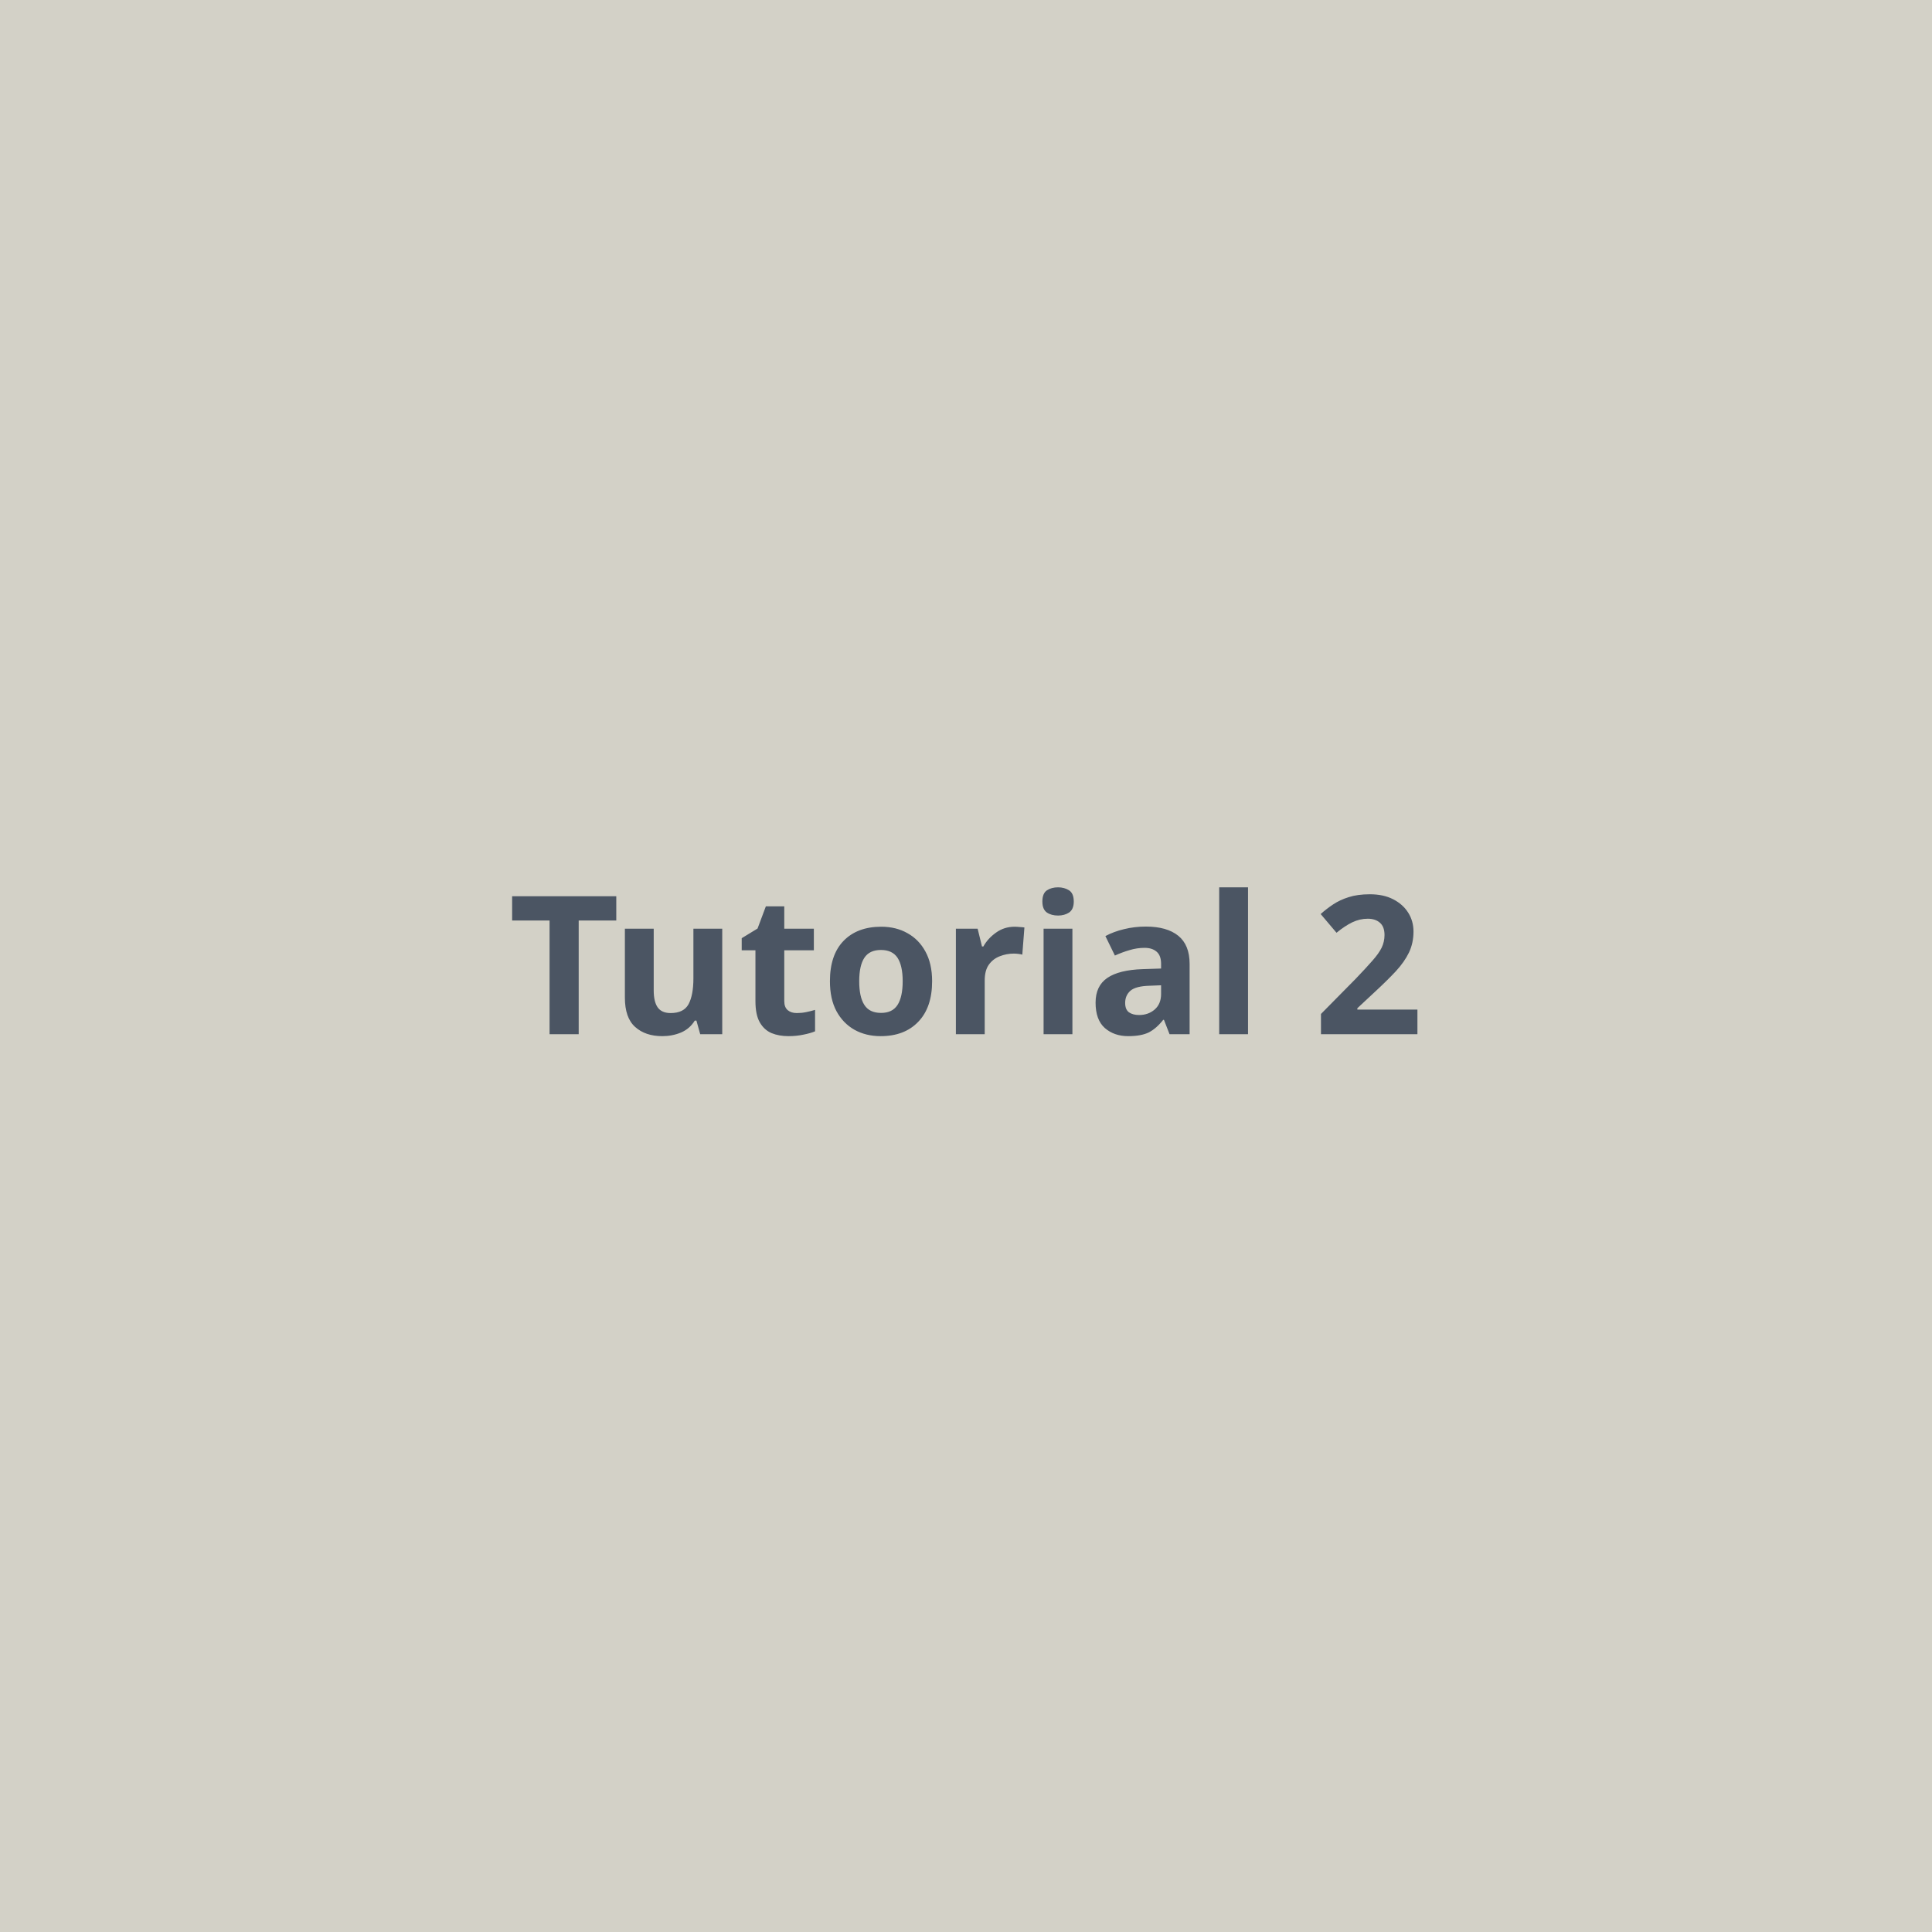
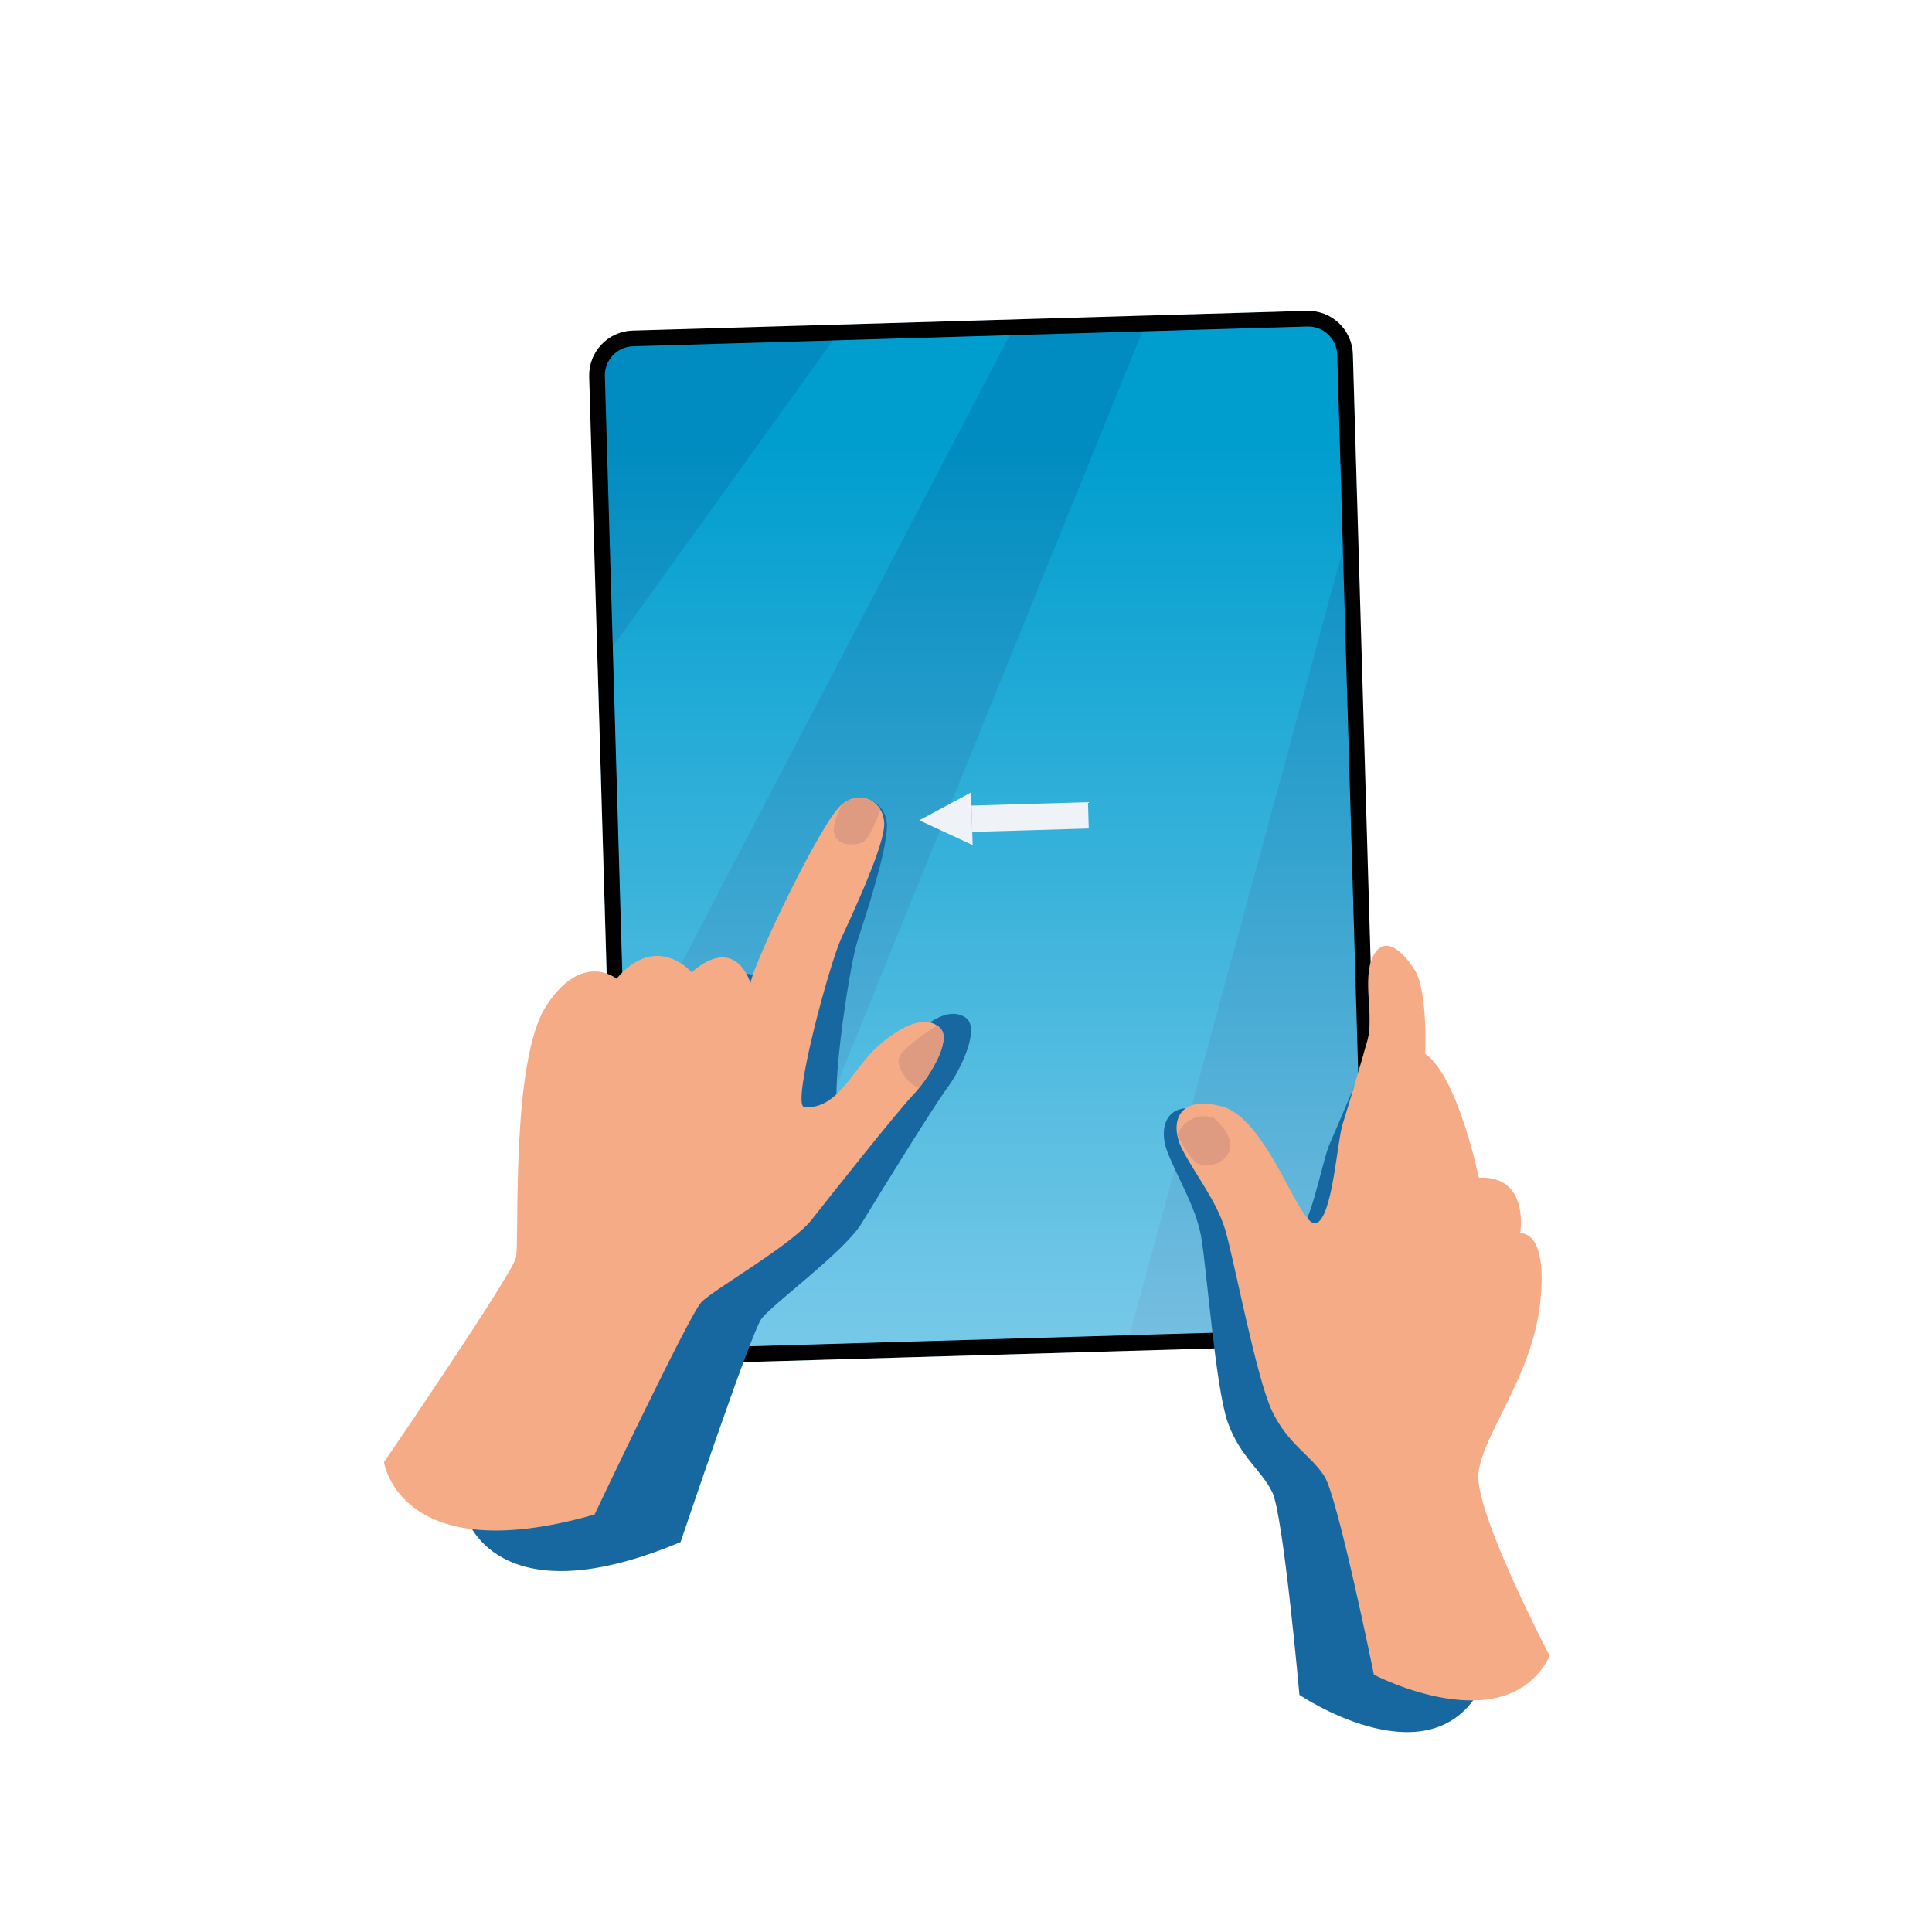
- <svg xmlns="http://www.w3.org/2000/svg" width="200" height="200" viewBox="0 0 200 200">
-   <rect width="200" height="200" fill="#D3D1C7" />
-   <text x="100" y="100" font-family="sans-serif" font-size="20" font-weight="bold" fill="#4B5563" text-anchor="middle" dominant-baseline="middle">Tutorial 2</text>
+ <svg xmlns="http://www.w3.org/2000/svg" width="800" height="800" viewBox="0 0 800 800" fill="none">
+   <path d="M274.46 565.009C264.26 565.309 255.71 557.249 255.41 547.049L243.97 155.929C243.67 145.729 251.73 137.189 261.93 136.889L541.16 128.719C551.36 128.419 559.9 136.479 560.2 146.679L571.64 537.799C571.94 547.999 563.88 556.549 553.68 556.849L274.46 565.009Z" fill="black" />
+   <path d="M553.49 550.36L274.27 558.53C267.63 558.72 262.1 553.5 261.9 546.86L250.46 155.74C250.27 149.11 255.49 143.57 262.12 143.38L541.35 135.21C547.98 135.02 553.52 140.24 553.71 146.87L565.15 537.99C565.35 544.63 560.13 550.16 553.49 550.36Z" fill="url(#paint0_linear_123_1973)" />
+   <g opacity="0.3" style="mix-blend-mode:overlay">
+     <path d="M185.11 363.12L367.59 109.45L438.71 99.26L209.7 537.69L185.11 363.12Z" fill="#83C4E4" />
+   </g>
+   <g opacity="0.3" style="mix-blend-mode:overlay">
+     <path d="M289.15 590.55L495.04 83L591.24 98.04L443.25 642.85L289.15 590.55Z" fill="#83C4E4" />
+   </g>
+   <path d="M611.3 702.23C611.3 702.23 586.82 639.55 590.35 623.71C593.87 607.88 616.93 586.41 623.62 556.32C630.31 526.23 618.52 526.93 618.52 526.93C618.52 526.93 625.39 503.53 604.1 502.12C604.1 502.12 600.24 459.71 587.75 448.62C587.75 448.62 591.8 422.93 587.23 413.6C582.65 404.27 575.79 397.76 570.51 406.56C565.23 415.36 568.39 431.02 564.7 440.17C561 449.32 553.96 466.03 550.61 473.6C547.27 481.17 542.16 511.61 535.12 513.37C528.08 515.12 520.17 468.49 501.87 461.09C483.57 453.7 479.17 466.02 483.39 476.93C487.61 487.84 495 499.45 497.28 511.6C499.57 523.74 503.25 574.42 508.35 588.85C513.45 603.28 522.25 608.56 526.82 617.89C531.4 627.22 538.07 701.83 538.07 701.83C538.07 701.83 588.97 736.22 611.3 702.23Z" fill="#1768A1" />
+   <path d="M192.67 627.29C192.67 627.29 204.42 671.03 281.82 638.53C281.82 638.53 310.94 551.97 315.31 546.07C319.69 540.17 349.66 518.22 356.7 506.68C363.73 495.14 386.28 458.54 392.11 450.68C392.837 449.693 393.59 448.59 394.37 447.37C399.71 438.8 405.19 425.34 400.02 421.51C399.613 421.197 399.183 420.933 398.73 420.72C392.87 417.74 384.45 421.98 375.36 432.17C366.37 442.25 362.06 460.39 348.11 460.71C342.64 460.85 351.45 400.73 355.05 389.7C358.66 378.66 367.08 352.92 367.27 342.39C367.33 339.37 366.44 336.8 364.95 334.83C361.33 329.96 354.1 328.88 348.73 334.56C348.697 334.587 348.66 334.623 348.62 334.67C341.08 342.79 320.38 403.6 319.94 412.41C319.94 412.41 311.75 392.64 295.21 410.84C295.21 410.84 278.97 395.76 264.65 417.13C264.65 417.13 249.18 407.19 237.08 431.73C224.98 456.27 237.63 529.63 236.94 536.73C236.25 543.83 192.67 627.29 192.67 627.29Z" fill="#1768A1" />
+   <path d="M641.74 685.719C641.74 685.719 610.45 626.14 612.19 610.01C613.93 593.88 634.46 569.99 637.77 539.35C641.08 508.7 629.44 510.709 629.44 510.709C629.44 510.709 633.67 486.68 612.35 487.65C612.35 487.65 603.8 445.93 590.15 436.3C590.15 436.3 591.33 410.31 585.74 401.55C580.16 392.79 572.62 387.08 568.35 396.41C564.08 405.74 568.96 420.949 566.31 430.459C563.65 439.959 558.51 457.36 556.02 465.25C553.54 473.14 551.84 503.96 545.04 506.49C538.24 509.02 525.2 463.55 506.19 458.24C487.19 452.92 484.18 465.65 489.59 476.02C494.99 486.4 503.63 497.12 507.25 508.93C510.87 520.75 520.16 570.71 526.83 584.48C533.5 598.25 542.83 602.53 548.41 611.29C553.99 620.05 568.91 693.459 568.91 693.459C568.91 693.459 623.33 721.979 641.74 685.719Z" fill="#F5AB85" />
+   <path d="M487.74 469.23C488.81 467.12 492.95 460.49 502.12 462.65C502.34 462.696 502.533 462.793 502.7 462.94C504.14 464.22 511.19 470.85 509.12 476.5C506.81 482.78 498.57 483.52 495.52 481.56C492.91 479.89 488.88 472.56 487.75 470.44C487.55 470.06 487.55 469.62 487.74 469.23Z" fill="#DF9B82" />
+   <path d="M159 605.44C159 605.44 165.5 650.26 246.2 627.12C246.2 627.12 285.34 544.61 290.37 539.26C295.41 533.92 327.77 515.66 336.12 505.03C344.47 494.4 371.18 460.72 377.9 453.6C378.733 452.706 379.61 451.7 380.53 450.58C386.84 442.71 393.88 429.98 389.2 425.57C388.827 425.21 388.43 424.896 388.01 424.63C382.54 420.98 373.68 424.2 363.45 433.25C353.33 442.2 346.91 459.7 333.02 458.38C327.57 457.86 343.41 399.21 348.3 388.67C353.18 378.14 364.58 353.57 366.01 343.14C366.43 340.15 365.85 337.48 364.61 335.36C361.58 330.1 354.53 328.17 348.53 333.18C348.49 333.2 348.45 333.23 348.41 333.27C339.96 340.44 312.22 398.39 310.75 407.09C310.75 407.09 304.95 386.48 286.38 402.61C286.38 402.61 272.03 385.71 255.29 405.25C255.29 405.25 241.1 393.54 226.19 416.49C211.27 439.43 215.18 513.76 213.65 520.73C212.13 527.7 159 605.44 159 605.44Z" fill="#F5AB85" />
+   <path d="M345.25 343.75C345.45 350.67 354.1 350.42 357.51 348.58C359.56 347.49 362.42 340.99 364.37 335.96C364.52 335.58 364.49 335.14 364.26 334.79C361.11 330.03 354.5 328.4 348.77 332.98C348.61 333.113 348.483 333.273 348.39 333.46C346.58 337.29 345.18 341.17 345.25 343.75Z" fill="#DF9B82" />
+   <path d="M379.51 450.119C380.08 450.419 380.77 450.279 381.16 449.769C387.3 441.869 393.72 429.839 389.2 425.569C388.827 425.209 388.43 424.896 388.01 424.629C383.28 427.609 373.45 434.219 372.25 438.179C371.28 441.399 374.98 447.749 379.51 450.119Z" fill="#DF9B82" />
+   <path d="M450.51 332.17L450.83 343.07L402.59 344.48L402.27 333.58L450.51 332.17Z" fill="#EFF2F6" />
+   <path d="M402.11 328.141L402.75 349.921L380.65 339.671L402.11 328.141Z" fill="#EFF2F6" />
+   <defs>
+     <linearGradient id="paint0_linear_123_1973" x1="123.087" y1="598.106" x2="123.087" y2="185.101" gradientUnits="userSpaceOnUse">
+       <stop stop-color="#83C4E4" />
+       <stop offset="1" stop-color="#008CC0" />
+     </linearGradient>
+   </defs>
</svg>
